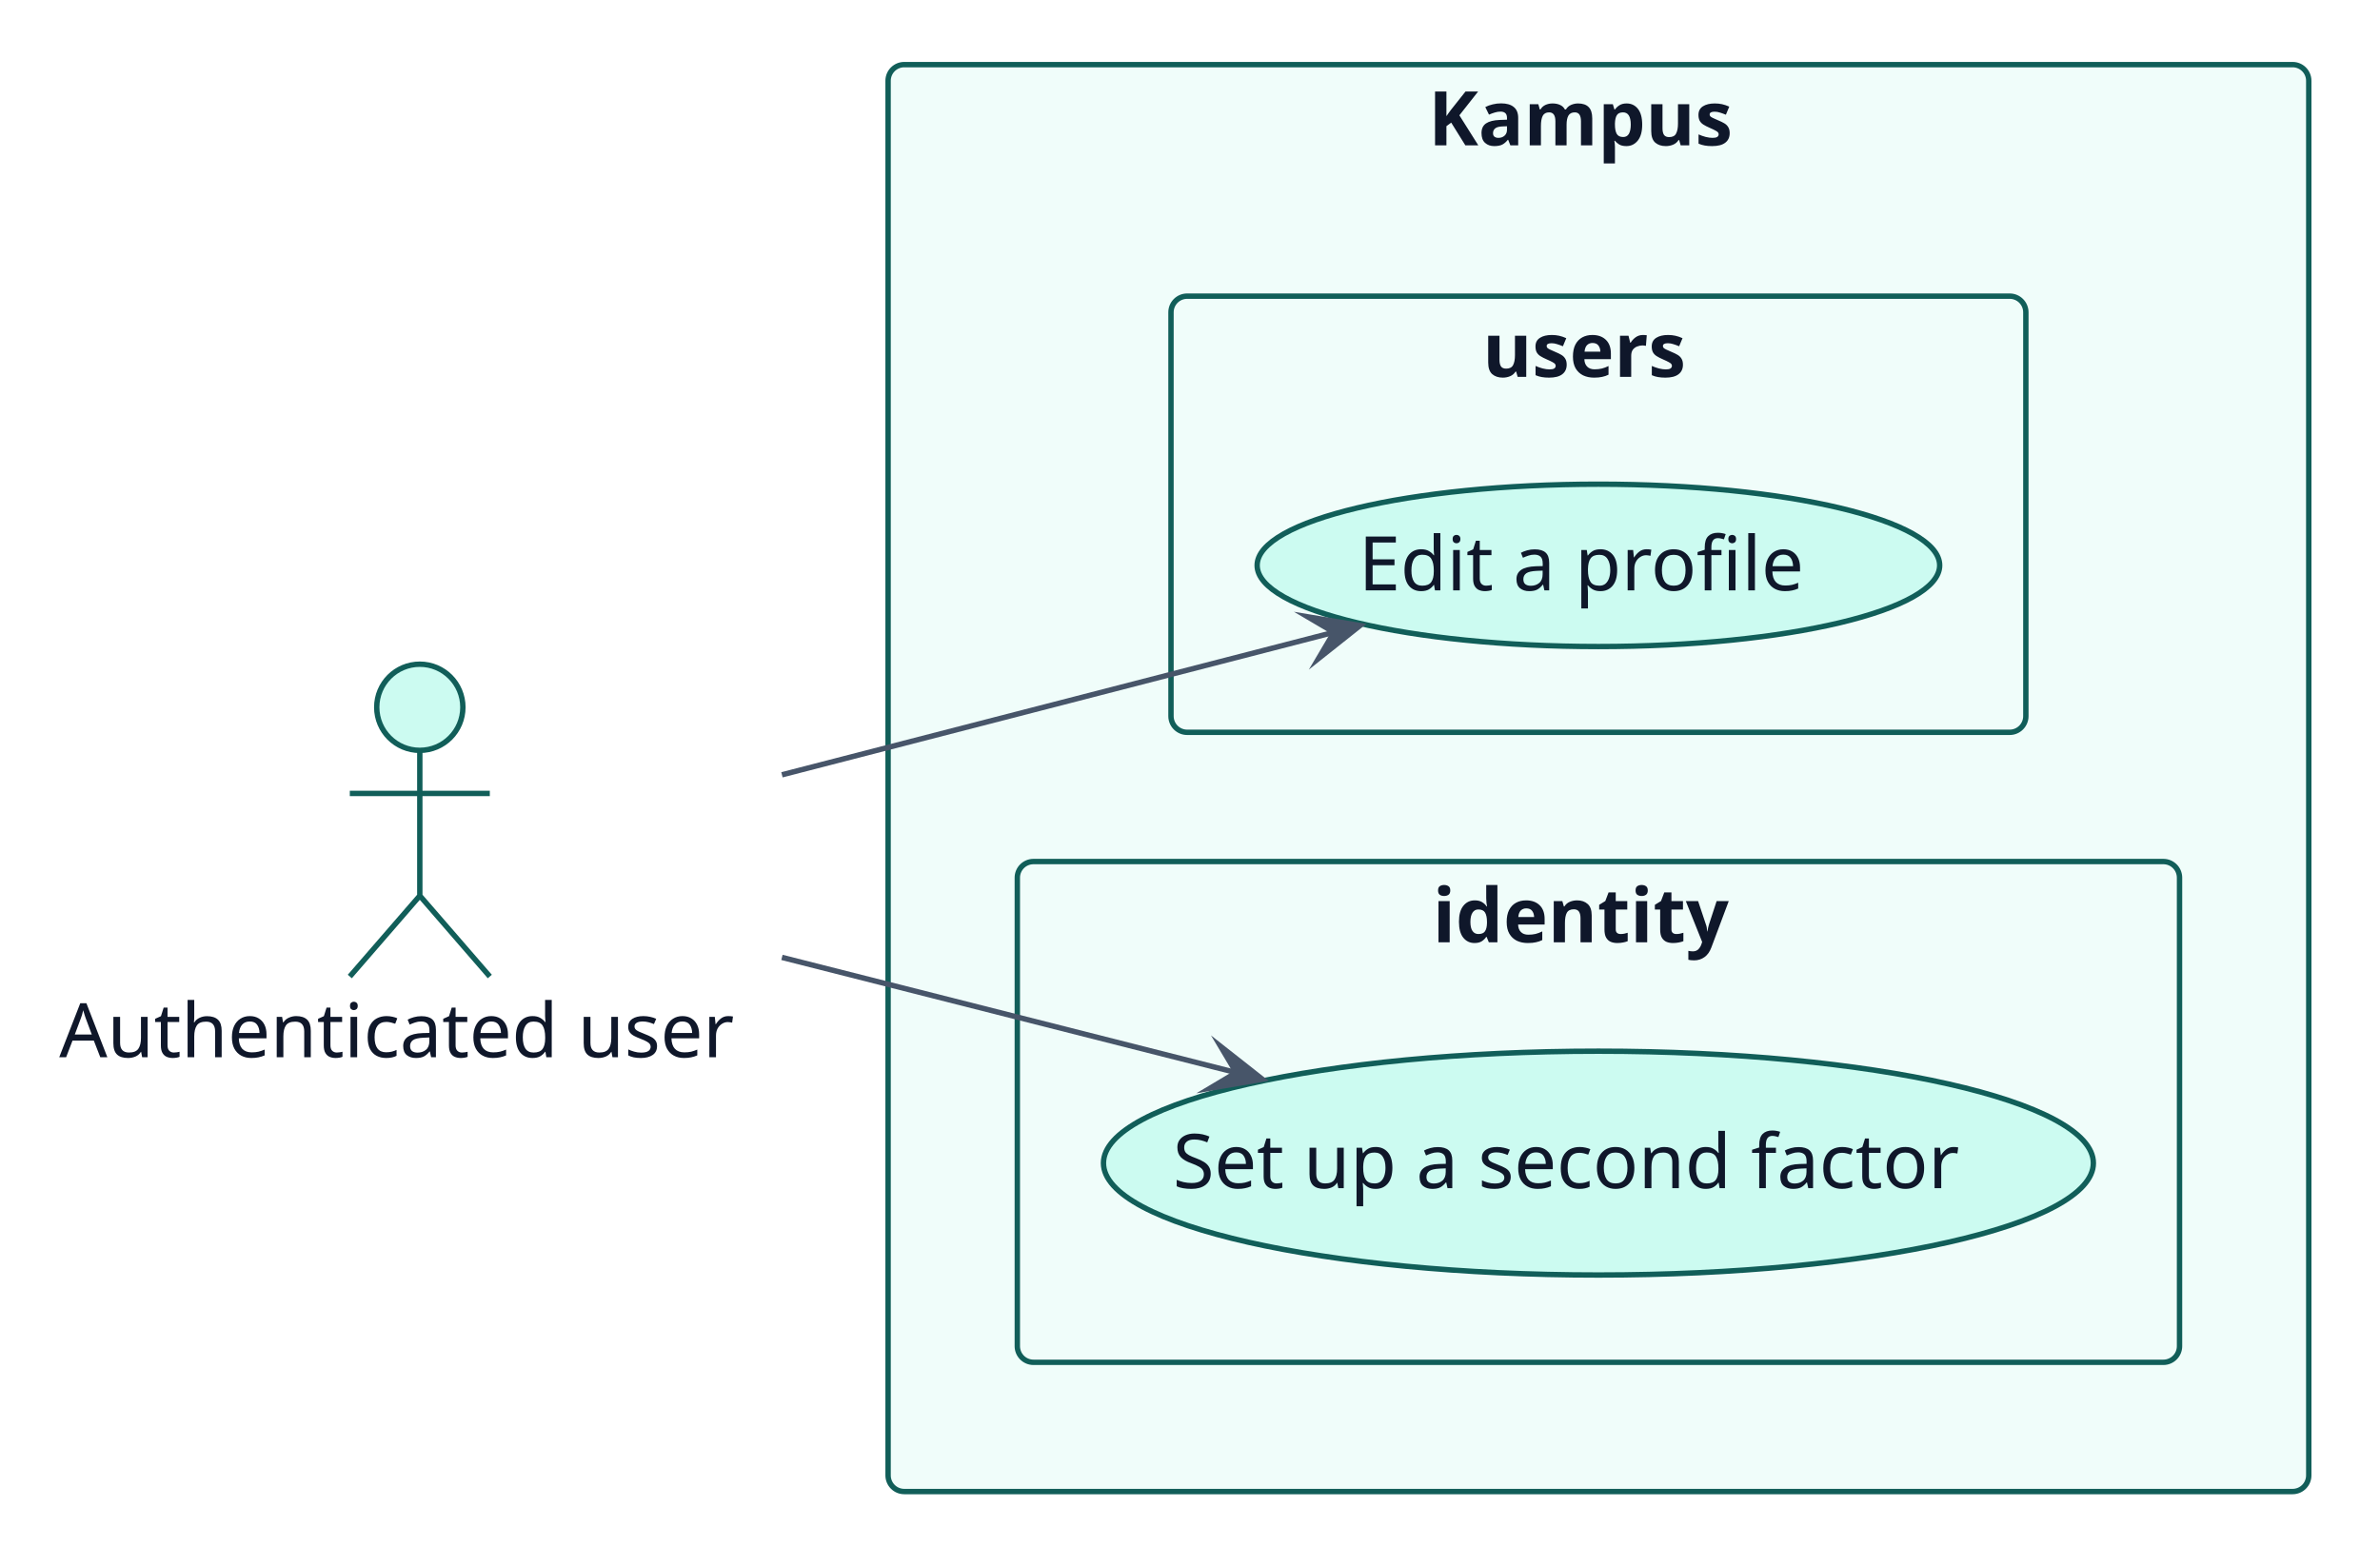
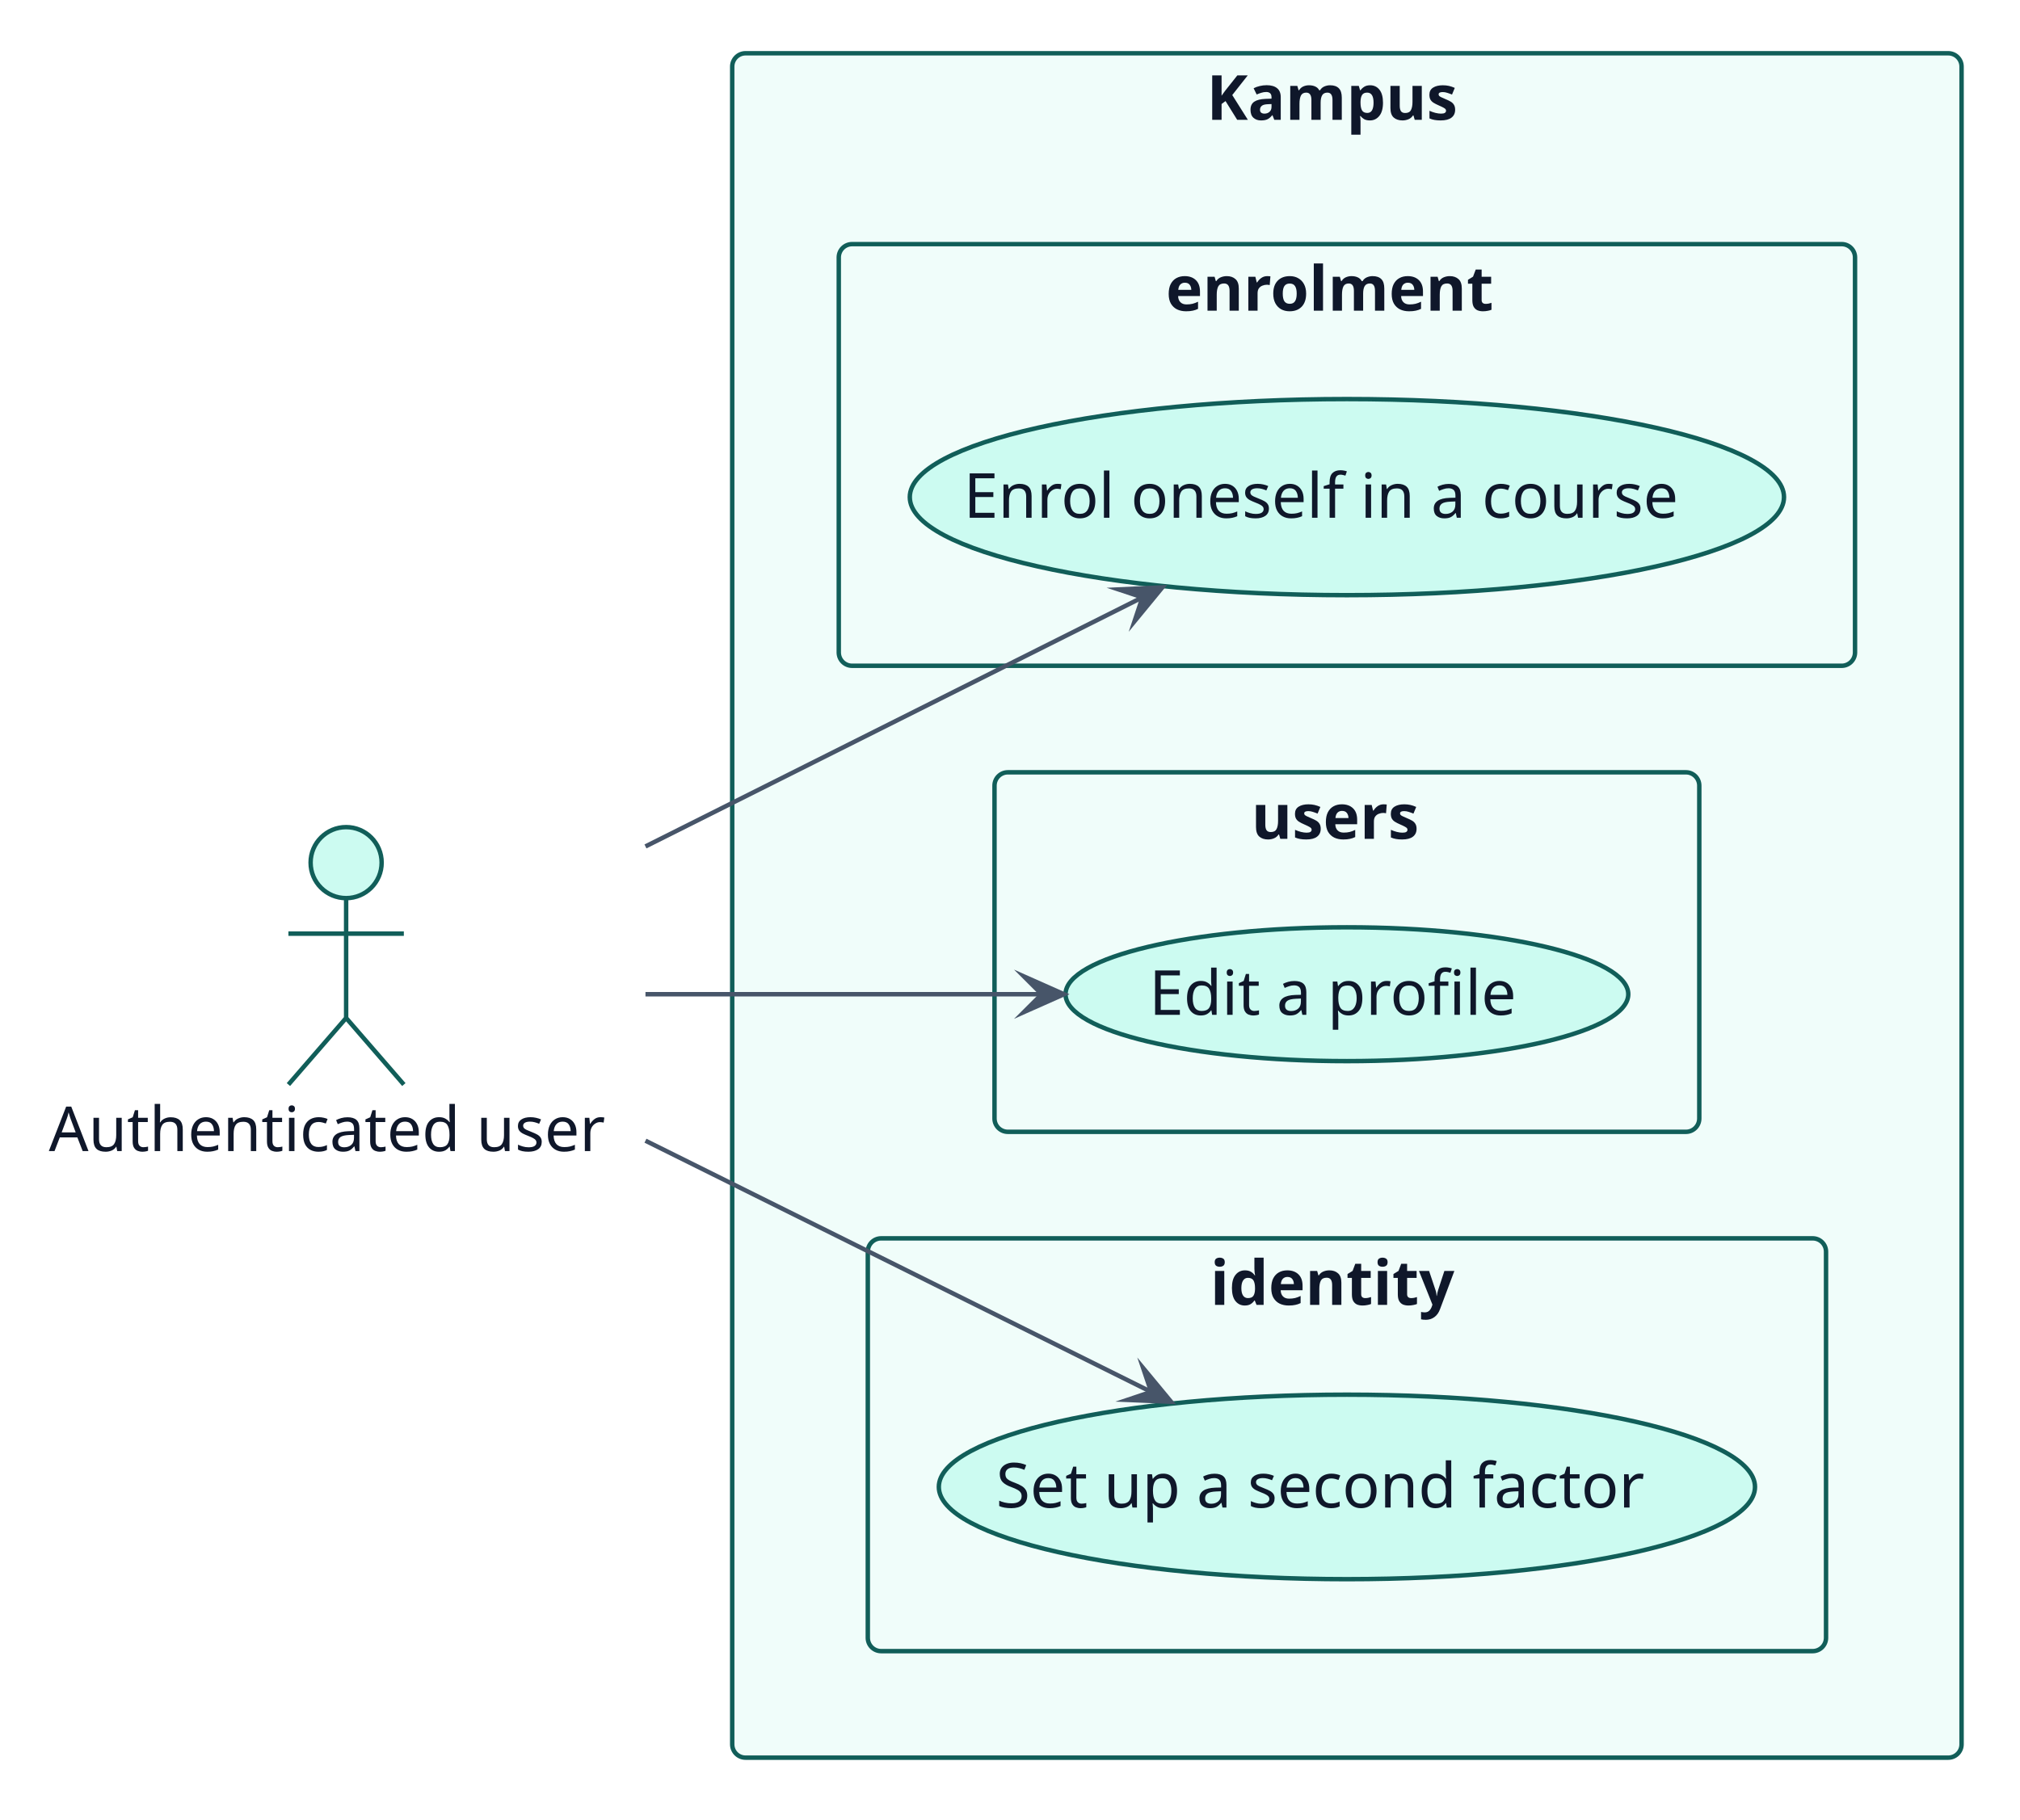
- <svg xmlns="http://www.w3.org/2000/svg" version="1.1" data-diagram-type="DESCRIPTION" style="width:442px;height:291px;background:#FFFFFF;" width="442px" height="291px" viewBox="0 0 442 291" zoomAndPan="magnify" preserveAspectRatio="none" contentStyleType="text/css">
+ <svg xmlns="http://www.w3.org/2000/svg" version="1.1" data-diagram-type="DESCRIPTION" style="width:455px;height:410px;background:#FFFFFF;" width="455px" height="410px" viewBox="0 0 455 410" zoomAndPan="magnify" preserveAspectRatio="none" contentStyleType="text/css">
  <defs />
  <g font-family="sans-serif" lengthAdjust="spacing">
    <g class="cluster" data-qualified-name="Kampus" id="ent0002" data-source-line="111">
-       <rect x="164.93" y="12" width="263.84" height="265" fill="#F0FDFA" style="stroke:#115E59;stroke-width:1;" rx="3" ry="3" />
-       <text x="265.247" y="26.995" fill="#0F172A" font-size="14" textLength="63.205" font-weight="700" font-family="Verdana">Kampus</text>
+       <rect x="164.93" y="12" width="276.91" height="384" fill="#F0FDFA" style="stroke:#115E59;stroke-width:1;" rx="3" ry="3" />
+       <text x="271.782" y="26.995" fill="#0F172A" font-size="14" textLength="63.205" font-weight="700" font-family="Verdana">Kampus</text>
    </g>
    <g class="cluster" data-qualified-name="Kampus.identity" id="ent0003" data-source-line="112">
-       <rect x="188.93" y="160" width="215.84" height="93" fill="#F0FDFA" style="stroke:#115E59;stroke-width:1;" rx="3" ry="3" />
-       <text x="266.054" y="174.995" fill="#0F172A" font-size="14" textLength="61.592" font-weight="700" font-family="Verdana">identity</text>
+       <rect x="195.47" y="279" width="215.84" height="93" fill="#F0FDFA" style="stroke:#115E59;stroke-width:1;" rx="3" ry="3" />
+       <text x="272.594" y="293.995" fill="#0F172A" font-size="14" textLength="61.592" font-weight="700" font-family="Verdana">identity</text>
    </g>
    <g class="cluster" data-qualified-name="Kampus.users" id="ent0005" data-source-line="115">
-       <rect x="217.47" y="55" width="158.76" height="81" fill="#F0FDFA" style="stroke:#115E59;stroke-width:1;" rx="3" ry="3" />
-       <text x="275.334" y="69.995" fill="#0F172A" font-size="14" textLength="43.032" font-weight="700" font-family="Verdana">users</text>
+       <rect x="224.01" y="174" width="158.75" height="81" fill="#F0FDFA" style="stroke:#115E59;stroke-width:1;" rx="3" ry="3" />
+       <text x="281.869" y="188.995" fill="#0F172A" font-size="14" textLength="43.032" font-weight="700" font-family="Verdana">users</text>
+     </g>
+     <g class="cluster" data-qualified-name="Kampus.enrolment" id="ent0007" data-source-line="118">
+       <rect x="188.93" y="55" width="228.91" height="95" fill="#F0FDFA" style="stroke:#115E59;stroke-width:1;" rx="3" ry="3" />
+       <text x="262.622" y="69.995" fill="#0F172A" font-size="14" textLength="81.525" font-weight="700" font-family="Verdana">enrolment</text>
    </g>
    <g class="entity" data-qualified-name="Kampus.identity.UC_setUpSecondFactor" id="ent0004" data-source-line="113">
-       <ellipse cx="296.85" cy="216.004" rx="91.92" ry="20.784" fill="#CCFBF1" style="stroke:#115E59;stroke-width:1;" />
-       <text x="217.813" y="220.652" fill="#0F172A" font-size="14" textLength="158.074" font-family="Verdana">Set up a second factor</text>
+       <ellipse cx="303.39" cy="335.004" rx="91.92" ry="20.784" fill="#CCFBF1" style="stroke:#115E59;stroke-width:1;" />
+       <text x="224.353" y="339.652" fill="#0F172A" font-size="14" textLength="158.074" font-family="Verdana">Set up a second factor</text>
    </g>
    <g class="entity" data-qualified-name="Kampus.users.UC_editProfile" id="ent0006" data-source-line="116">
-       <ellipse cx="296.848" cy="104.996" rx="63.378" ry="15.076" fill="#CCFBF1" style="stroke:#115E59;stroke-width:1;" />
-       <text x="252.288" y="109.644" fill="#0F172A" font-size="14" textLength="89.12" font-family="Verdana">Edit a profile</text>
+       <ellipse cx="303.388" cy="223.996" rx="63.378" ry="15.076" fill="#CCFBF1" style="stroke:#115E59;stroke-width:1;" />
+       <text x="258.828" y="228.644" fill="#0F172A" font-size="14" textLength="89.12" font-family="Verdana">Edit a profile</text>
+     </g>
+     <g class="entity" data-qualified-name="Kampus.enrolment.UC_selfEnrol" id="ent0008" data-source-line="119">
+       <ellipse cx="303.386" cy="112.001" rx="98.456" ry="22.091" fill="#CCFBF1" style="stroke:#115E59;stroke-width:1;" />
+       <text x="217.062" y="116.65" fill="#0F172A" font-size="14" textLength="172.648" font-family="Verdana">Enrol oneself in a course</text>
    </g>
    <g class="entity" data-qualified-name="A_Authenticated_user" id="ent0001" data-source-line="109">
-       <ellipse cx="77.965" cy="131.35" rx="8" ry="8" fill="#CCFBF1" style="stroke:#115E59;stroke-width:1;" />
-       <path d="M77.965,139.35 L77.965,166.35 M64.965,147.35 L90.965,147.35 M77.965,166.35 L64.965,181.35 M77.965,166.35 L90.965,181.35" style="stroke:#115E59;stroke-width:1;" fill="none" />
-       <text x="11" y="196.345" fill="#0F172A" font-size="14" textLength="133.93" font-family="Verdana">Authenticated user</text>
+       <ellipse cx="77.965" cy="194.35" rx="8" ry="8" fill="#CCFBF1" style="stroke:#115E59;stroke-width:1;" />
+       <path d="M77.965,202.35 L77.965,229.35 M64.965,210.35 L90.965,210.35 M77.965,229.35 L64.965,244.35 M77.965,229.35 L90.965,244.35" style="stroke:#115E59;stroke-width:1;" fill="none" />
+       <text x="11" y="259.345" fill="#0F172A" font-size="14" textLength="133.93" font-family="Verdana">Authenticated user</text>
    </g>
-     <g class="link" data-entity-1="ent0001" data-entity-2="ent0004" id="lnk7" data-source-line="120" data-link-type="dependency">
-       <path d="M145.22,177.8 C173.62,185 201.753,192.141 229.593,199.201" style="stroke:#475569;stroke-width:1;" fill="none" id="A_Authenticated_user-to-UC_setUpSecondFactor" />
-       <polygon points="234.44,200.43,226.699,194.34,229.593,199.201,224.733,202.095,234.44,200.43" fill="#475569" style="stroke:#475569;stroke-width:1;stroke-linejoin:miter;stroke-miterlimit:10;" />
+     <g class="link" data-entity-1="ent0001" data-entity-2="ent0004" id="lnk9" data-source-line="123" data-link-type="dependency">
+       <path d="M145.39,257 C183.98,276.17 226.772,297.436 259.302,313.596" style="stroke:#475569;stroke-width:1;" fill="none" id="A_Authenticated_user-to-UC_setUpSecondFactor" />
+       <polygon points="263.78,315.82,257.499,308.234,259.302,313.596,253.94,315.398,263.78,315.82" fill="#475569" style="stroke:#475569;stroke-width:1;stroke-linejoin:miter;stroke-miterlimit:10;" />
    </g>
-     <g class="link" data-entity-1="ent0001" data-entity-2="ent0006" id="lnk8" data-source-line="121" data-link-type="dependency">
-       <path d="M145.22,143.89 C180.1,134.89 217.039,125.35 247.739,117.42" style="stroke:#475569;stroke-width:1;" fill="none" id="A_Authenticated_user-to-UC_editProfile" />
-       <polygon points="252.58,116.17,242.866,114.548,247.739,117.42,244.866,122.294,252.58,116.17" fill="#475569" style="stroke:#475569;stroke-width:1;stroke-linejoin:miter;stroke-miterlimit:10;" />
+     <g class="link" data-entity-1="ent0001" data-entity-2="ent0006" id="lnk10" data-source-line="124" data-link-type="dependency">
+       <path d="M145.39,224 C175.24,224 205.27,224 234.66,224" style="stroke:#475569;stroke-width:1;" fill="none" id="A_Authenticated_user-to-UC_editProfile" />
+       <polygon points="239.66,224,230.66,220,234.66,224,230.66,228,239.66,224" fill="#475569" style="stroke:#475569;stroke-width:1;stroke-linejoin:miter;stroke-miterlimit:10;" />
+     </g>
+     <g class="link" data-entity-1="ent0001" data-entity-2="ent0008" id="lnk11" data-source-line="125" data-link-type="dependency">
+       <path d="M145.39,190.7 C183.21,171.74 224.89,150.851 257.34,134.581" style="stroke:#475569;stroke-width:1;" fill="none" id="A_Authenticated_user-to-UC_selfEnrol" />
+       <polygon points="261.81,132.34,251.972,132.798,257.34,134.581,255.557,139.95,261.81,132.34" fill="#475569" style="stroke:#475569;stroke-width:1;stroke-linejoin:miter;stroke-miterlimit:10;" />
    </g>
  </g>
</svg>
